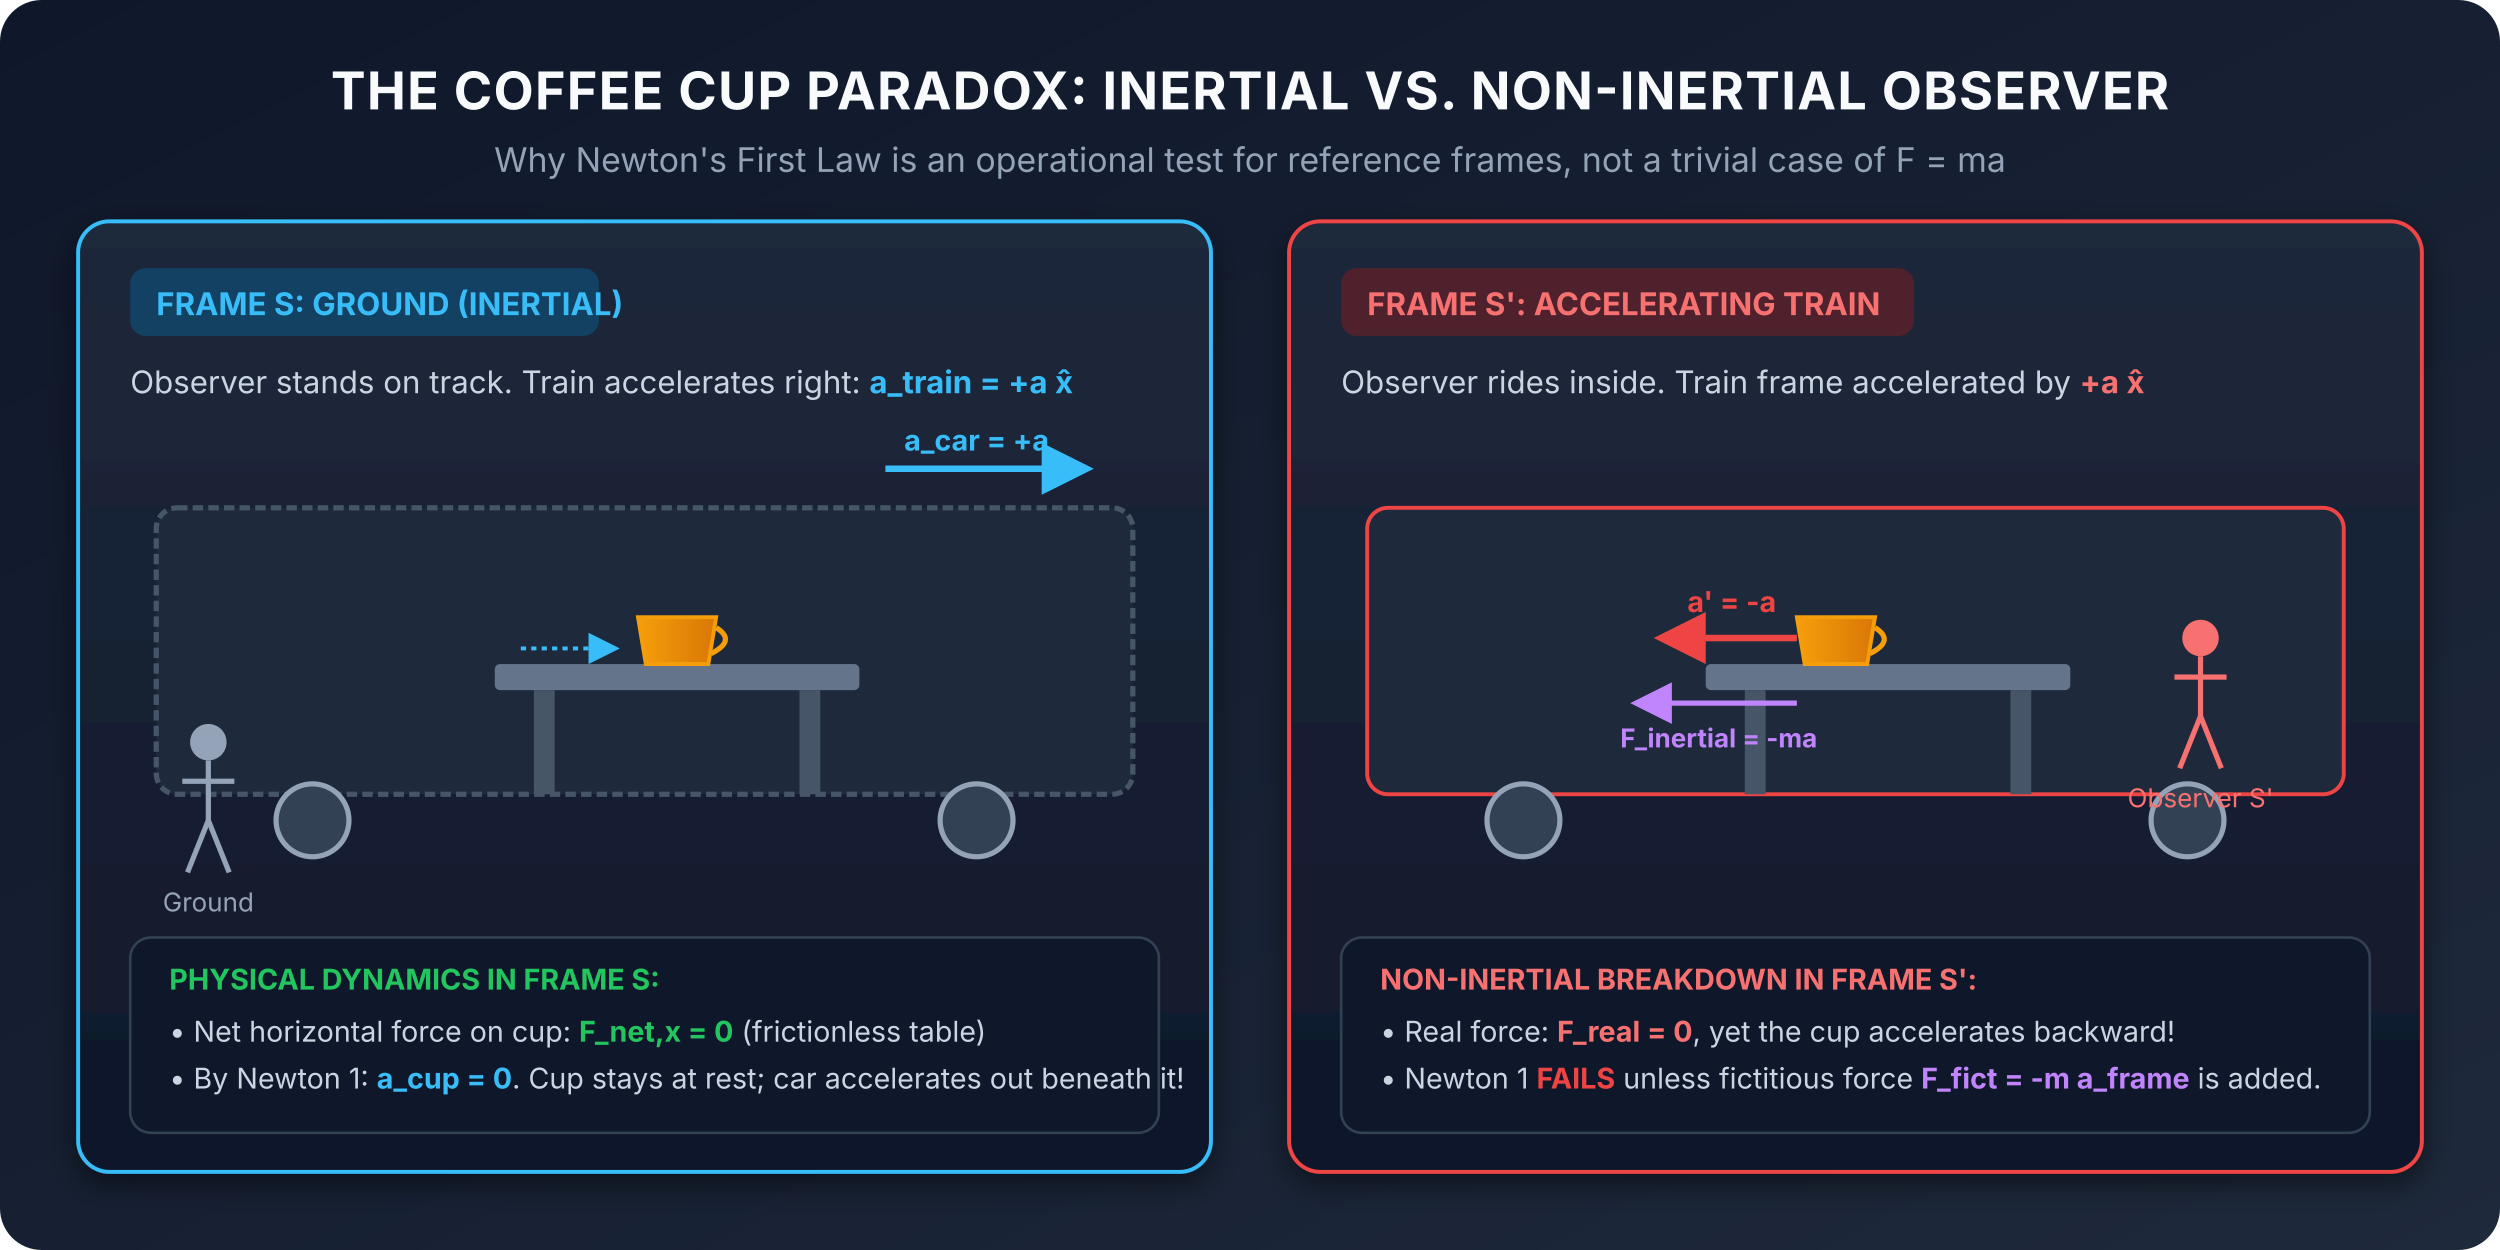
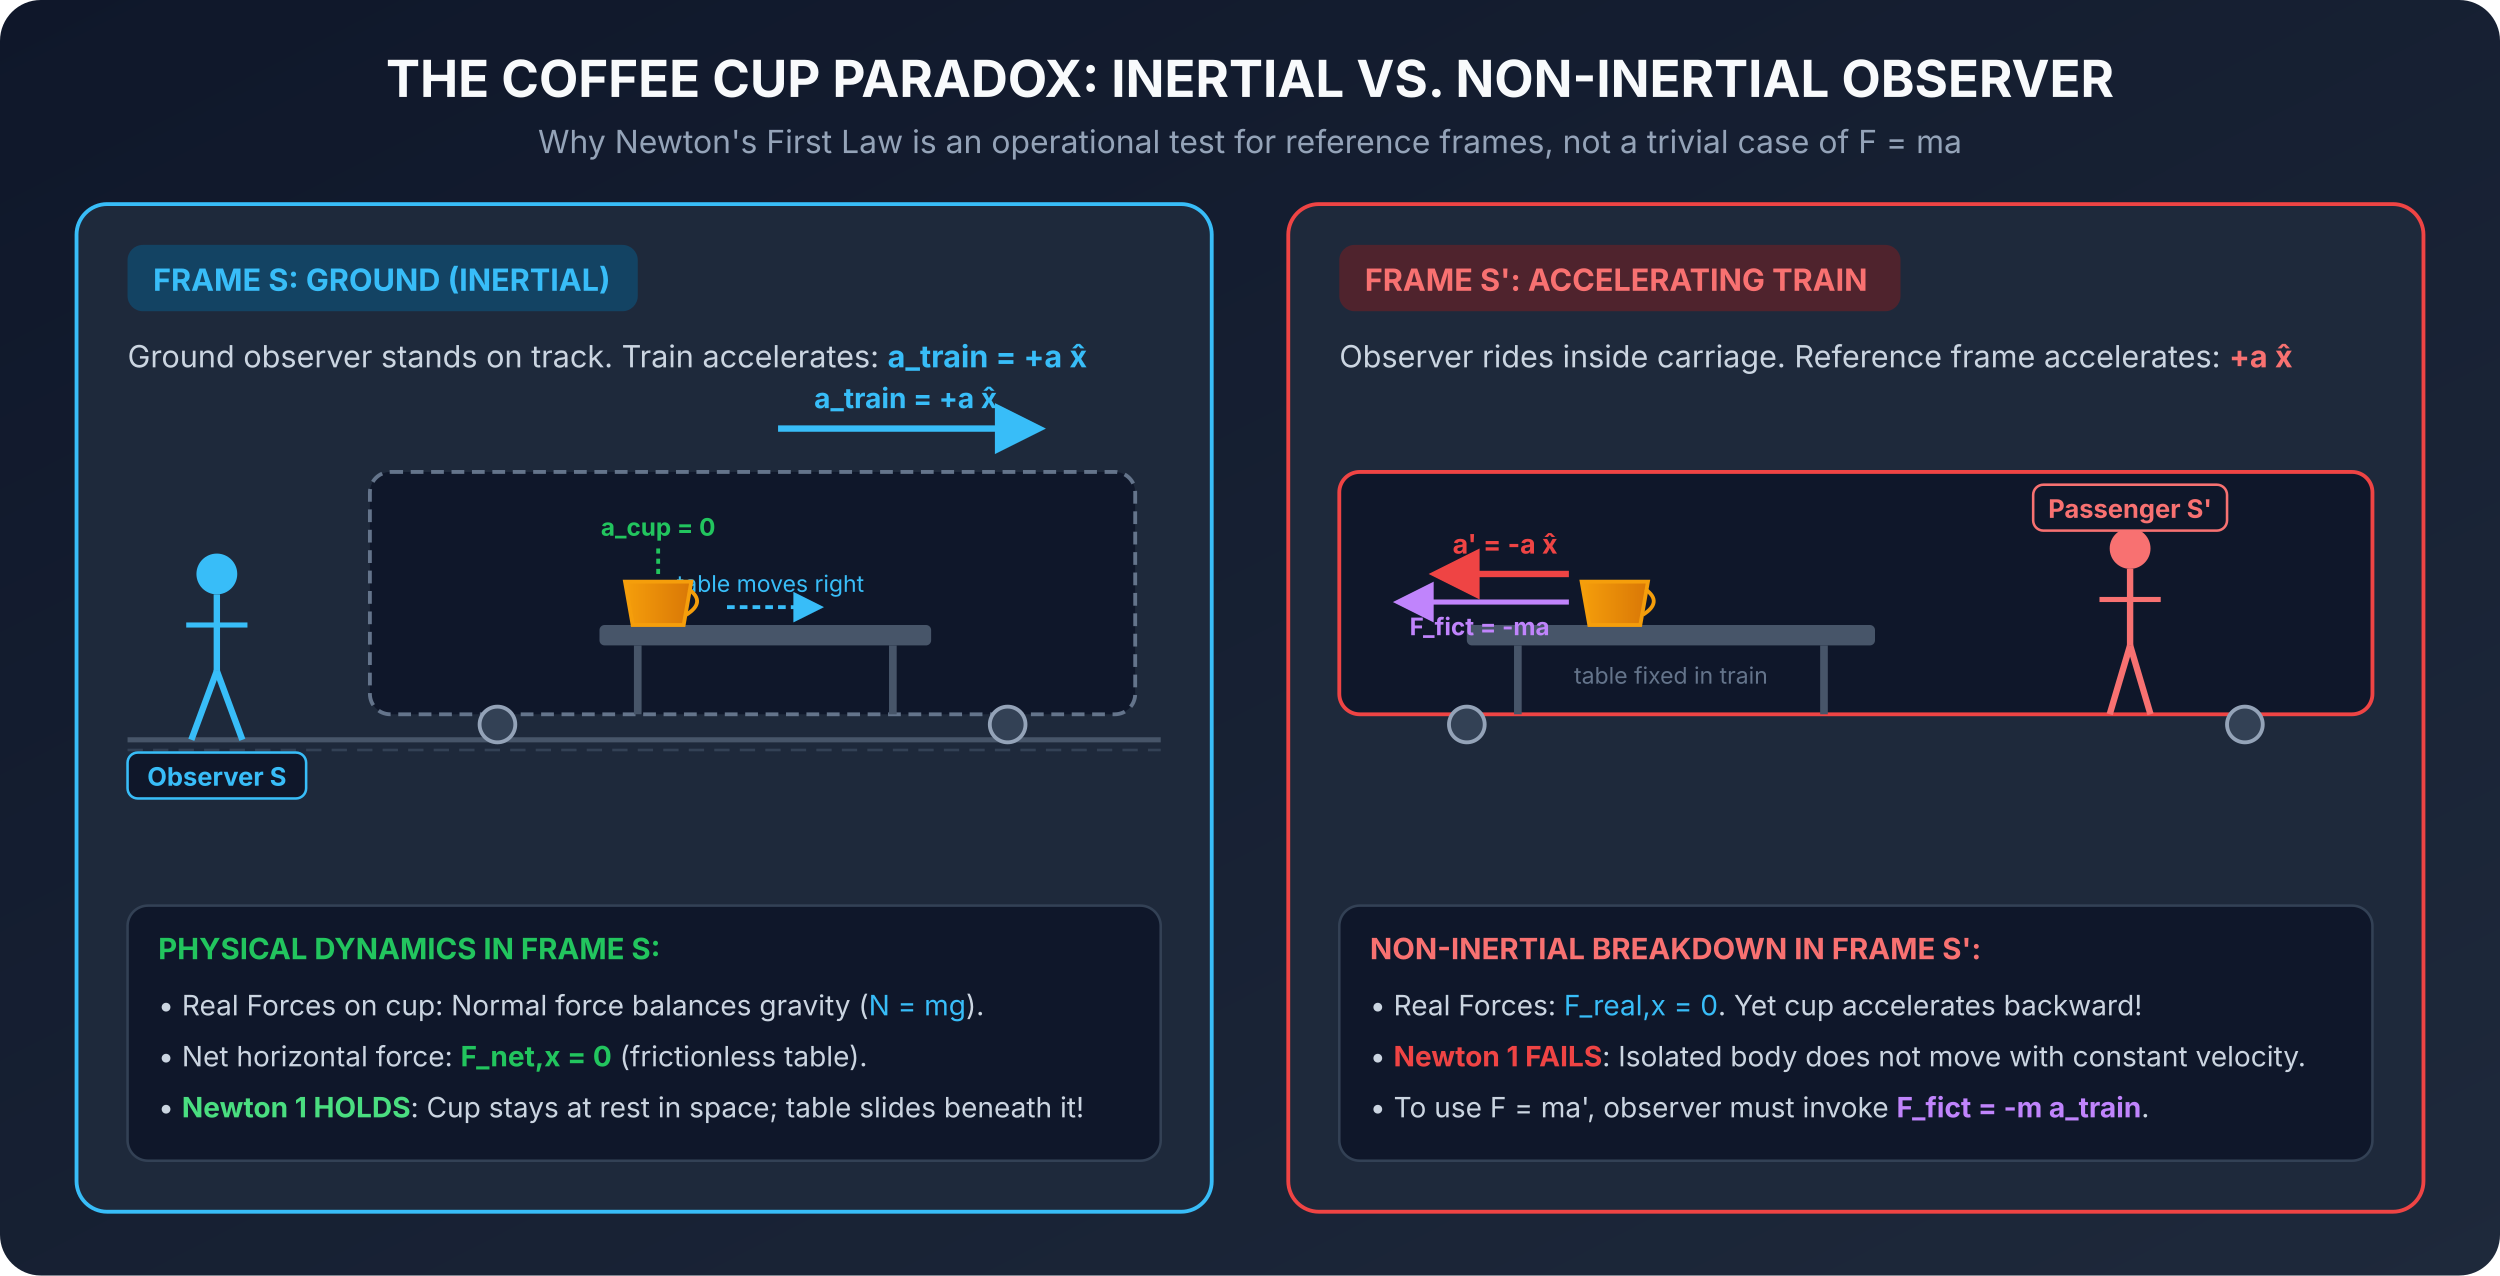
- <svg xmlns="http://www.w3.org/2000/svg" viewBox="0 0 960 480" width="100%" height="100%">
+ <svg xmlns="http://www.w3.org/2000/svg" viewBox="0 0 980 500" width="100%" height="100%">
  <defs>
-     <linearGradient id="bgGrad" x1="0%" y1="0%" x2="100%" y2="100%">
+     <linearGradient id="bgGradTrain" x1="0%" y1="0%" x2="100%" y2="100%">
      <stop offset="0%" stop-color="#0f172a" />
      <stop offset="100%" stop-color="#1e293b" />
    </linearGradient>
-     <linearGradient id="cardGrad1" x1="0%" y1="0%" x2="0%" y2="100%">
-       <stop offset="0%" stop-color="#1e293b" />
-       <stop offset="100%" stop-color="#0f172a" />
-     </linearGradient>
-     <linearGradient id="cupGrad" x1="0%" y1="0%" x2="100%" y2="0%">
+     <linearGradient id="cupGrad2" x1="0%" y1="0%" x2="100%" y2="0%">
      <stop offset="0%" stop-color="#f59e0b" />
      <stop offset="100%" stop-color="#d97706" />
    </linearGradient>
-     <marker id="arrowRed" markerWidth="8" markerHeight="8" refX="6" refY="4" orient="auto">
+     <marker id="arrowRed3" markerWidth="8" markerHeight="8" refX="6" refY="4" orient="auto">
      <path d="M 0 0 L 8 4 L 0 8 z" fill="#ef4444" />
    </marker>
-     <marker id="arrowBlue" markerWidth="8" markerHeight="8" refX="6" refY="4" orient="auto">
+     <marker id="arrowBlue3" markerWidth="8" markerHeight="8" refX="6" refY="4" orient="auto">
      <path d="M 0 0 L 8 4 L 0 8 z" fill="#38bdf8" />
    </marker>
-     <marker id="arrowGreen" markerWidth="8" markerHeight="8" refX="6" refY="4" orient="auto">
-       <path d="M 0 0 L 8 4 L 0 8 z" fill="#22c55e" />
-     </marker>
-     <marker id="arrowPurple" markerWidth="8" markerHeight="8" refX="6" refY="4" orient="auto">
+     <marker id="arrowPurple3" markerWidth="8" markerHeight="8" refX="6" refY="4" orient="auto">
      <path d="M 0 0 L 8 4 L 0 8 z" fill="#c084fc" />
    </marker>
-     <filter id="glow" x="-20%" y="-20%" width="140%" height="140%">
-       <feDropShadow dx="0" dy="4" stdDeviation="6" flood-color="#000" flood-opacity="0.5" />
-     </filter>
  </defs>
-   <rect width="960" height="480" rx="16" fill="url(#bgGrad)" />
-   <text x="480" y="42" font-family="system-ui, -apple-system, sans-serif" font-size="20" font-weight="700" fill="#f8fafc" text-anchor="middle" letter-spacing="0.5">
+   <rect width="980" height="500" rx="16" fill="url(#bgGradTrain)" />
+   <text x="490" y="38" font-family="system-ui, -apple-system, sans-serif" font-size="20" font-weight="700" fill="#f8fafc" text-anchor="middle">
    THE COFFEE CUP PARADOX: INERTIAL VS. NON-INERTIAL OBSERVER
  </text>
-   <text x="480" y="66" font-family="system-ui, -apple-system, sans-serif" font-size="13" fill="#94a3b8" text-anchor="middle">
+   <text x="490" y="60" font-family="system-ui, -apple-system, sans-serif" font-size="12.5" fill="#94a3b8" text-anchor="middle">
    Why Newton's First Law is an operational test for reference frames, not a trivial case of F = ma
  </text>
-   <g transform="translate(30, 85)">
-     <rect width="435" height="365" rx="12" fill="url(#cardGrad1)" stroke="#38bdf8" stroke-width="1.5" filter="url(#glow)" />
-     <rect x="20" y="18" width="180" height="26" rx="6" fill="#0369a1" fill-opacity="0.4" />
-     <text x="30" y="36" font-family="system-ui, -apple-system, sans-serif" font-size="12" font-weight="700" fill="#38bdf8">
+   <g transform="translate(30, 80)">
+     <rect width="445" height="395" rx="12" fill="#1e293b" stroke="#38bdf8" stroke-width="1.5" />
+     <rect x="20" y="16" width="200" height="26" rx="6" fill="#0369a1" fill-opacity="0.4" />
+     <text x="30" y="34" font-family="system-ui, -apple-system, sans-serif" font-size="12" font-weight="700" fill="#38bdf8">
      FRAME S: GROUND (INERTIAL)
    </text>
-     <text x="20" y="66" font-family="system-ui, -apple-system, sans-serif" font-size="12" fill="#cbd5e1">
-       Observer stands on track. Train accelerates right: <tspan fill="#38bdf8" font-weight="700">a_train = +a x̂</tspan>
+     <text x="20" y="64" font-family="system-ui, -apple-system, sans-serif" font-size="12" fill="#cbd5e1">
+       Ground observer stands on track. Train accelerates: <tspan fill="#38bdf8" font-weight="700">a_train = +a x̂</tspan>
    </text>
-     <g transform="translate(30, 80)">
-       <rect x="0" y="30" width="375" height="110" rx="8" fill="#1e293b" stroke="#475569" stroke-width="2" stroke-dasharray="4 2" />
-       <rect x="130" y="90" width="140" height="10" rx="2" fill="#64748b" />
-       <rect x="145" y="100" width="8" height="40" fill="#475569" />
-       <rect x="247" y="100" width="8" height="40" fill="#475569" />
-       <circle cx="60" cy="150" r="14" fill="#334155" stroke="#94a3b8" stroke-width="2" />
-       <circle cx="315" cy="150" r="14" fill="#334155" stroke="#94a3b8" stroke-width="2" />
-       <path d="M 185 72 L 188 90 L 212 90 L 215 72 Z" fill="url(#cupGrad)" stroke="#f59e0b" stroke-width="1.5" />
-       <path d="M 215 76 Q 223 81 213 86" fill="none" stroke="#f59e0b" stroke-width="2" />
-       <line x1="280" y1="15" x2="355" y2="15" stroke="#38bdf8" stroke-width="2.5" marker-end="url(#arrowBlue)" />
-       <text x="315" y="8" font-family="system-ui, -apple-system, sans-serif" font-size="11" font-weight="700" fill="#38bdf8" text-anchor="middle">a_car = +a</text>
-       <line x1="140" y1="84" x2="175" y2="84" stroke="#38bdf8" stroke-width="1.5" stroke-dasharray="2 2" marker-end="url(#arrowBlue)" />
-       <circle cx="20" cy="120" r="7" fill="#94a3b8" />
-       <line x1="20" y1="127" x2="20" y2="150" stroke="#94a3b8" stroke-width="2" />
-       <line x1="10" y1="135" x2="30" y2="135" stroke="#94a3b8" stroke-width="2" />
-       <line x1="20" y1="150" x2="12" y2="170" stroke="#94a3b8" stroke-width="2" />
-       <line x1="20" y1="150" x2="28" y2="170" stroke="#94a3b8" stroke-width="2" />
-       <text x="20" y="185" font-family="system-ui, -apple-system, sans-serif" font-size="10" fill="#94a3b8" text-anchor="middle">Ground</text>
+     <line x1="20" y1="210" x2="425" y2="210" stroke="#475569" stroke-width="2" />
+     <line x1="20" y1="214" x2="425" y2="214" stroke="#334155" stroke-width="1" stroke-dasharray="6 4" />
+     <g transform="translate(55, 145)">
+       <circle cx="0" cy="0" r="8" fill="#38bdf8" />
+       <line x1="0" y1="8" x2="0" y2="38" stroke="#38bdf8" stroke-width="2.5" />
+       <line x1="-12" y1="20" x2="12" y2="20" stroke="#38bdf8" stroke-width="2" />
+       <line x1="0" y1="38" x2="-10" y2="65" stroke="#38bdf8" stroke-width="2.5" />
+       <line x1="0" y1="38" x2="10" y2="65" stroke="#38bdf8" stroke-width="2.5" />
+       <rect x="-35" y="70" width="70" height="18" rx="4" fill="#0f172a" stroke="#38bdf8" stroke-width="1" />
+       <text x="0" y="83" font-family="system-ui, -apple-system, sans-serif" font-size="10" font-weight="700" fill="#38bdf8" text-anchor="middle">Observer S</text>
    </g>
-     <rect x="20" y="275" width="395" height="75" rx="8" fill="#0f172a" stroke="#334155" stroke-width="1" />
-     <text x="35" y="295" font-family="system-ui, -apple-system, sans-serif" font-size="11" font-weight="700" fill="#22c55e">
+     <g transform="translate(115, 0)">
+       <line x1="160" y1="88" x2="260" y2="88" stroke="#38bdf8" stroke-width="2.5" marker-end="url(#arrowBlue3)" />
+       <text x="210" y="80" font-family="system-ui, -apple-system, sans-serif" font-size="11" font-weight="700" fill="#38bdf8" text-anchor="middle">a_train = +a x̂</text>
+       <rect x="0" y="105" width="300" height="95" rx="8" fill="#0f172a" stroke="#64748b" stroke-width="1.5" stroke-dasharray="5 3" />
+       <circle cx="50" cy="204" r="7" fill="#334155" stroke="#94a3b8" stroke-width="1.5" />
+       <circle cx="250" cy="204" r="7" fill="#334155" stroke="#94a3b8" stroke-width="1.5" />
+       <rect x="90" y="165" width="130" height="8" rx="2" fill="#475569" />
+       <line x1="105" y1="173" x2="105" y2="200" stroke="#475569" stroke-width="3" />
+       <line x1="205" y1="173" x2="205" y2="200" stroke="#475569" stroke-width="3" />
+       <line x1="140" y1="158" x2="175" y2="158" stroke="#38bdf8" stroke-width="1.5" stroke-dasharray="3 2" marker-end="url(#arrowBlue3)" />
+       <text x="157" y="152" font-family="system-ui, -apple-system, sans-serif" font-size="9" fill="#38bdf8" text-anchor="middle">table moves right</text>
+       <path d="M 100 148 L 103 165 L 123 165 L 126 148 Z" fill="url(#cupGrad2)" stroke="#f59e0b" stroke-width="1.5" />
+       <path d="M 125 151 Q 132 156 124 161" fill="none" stroke="#f59e0b" stroke-width="1.5" />
+       <line x1="113" y1="135" x2="113" y2="146" stroke="#22c55e" stroke-width="1.5" stroke-dasharray="2 2" />
+       <text x="113" y="130" font-family="system-ui, -apple-system, sans-serif" font-size="9.5" font-weight="700" fill="#22c55e" text-anchor="middle">a_cup = 0</text>
+     </g>
+     <rect x="20" y="275" width="405" height="100" rx="8" fill="#0f172a" stroke="#334155" stroke-width="1" />
+     <text x="32" y="296" font-family="system-ui, -apple-system, sans-serif" font-size="11.5" font-weight="700" fill="#22c55e">
      PHYSICAL DYNAMICS IN FRAME S:
    </text>
-     <text x="35" y="315" font-family="system-ui, -apple-system, sans-serif" font-size="11" fill="#cbd5e1">
-       • Net horizontal force on cup: <tspan fill="#22c55e" font-weight="700">F_net,x = 0</tspan> (frictionless table)
+     <text x="32" y="318" font-family="system-ui, -apple-system, sans-serif" font-size="11" fill="#cbd5e1">
+       • Real Forces on cup: Normal force balances gravity (<tspan fill="#38bdf8">N = mg</tspan>).
    </text>
-     <text x="35" y="333" font-family="system-ui, -apple-system, sans-serif" font-size="11" fill="#cbd5e1">
-       • By Newton 1: <tspan fill="#38bdf8" font-weight="700">a_cup = 0</tspan>. Cup stays at rest; car accelerates out beneath it!
+     <text x="32" y="338" font-family="system-ui, -apple-system, sans-serif" font-size="11" fill="#cbd5e1">
+       • Net horizontal force: <tspan fill="#22c55e" font-weight="700">F_net,x = 0</tspan> (frictionless table).
+     </text>
+     <text x="32" y="358" font-family="system-ui, -apple-system, sans-serif" font-size="11" fill="#cbd5e1">
+       • <tspan fill="#4ade80" font-weight="700">Newton 1 HOLDS</tspan>: Cup stays at rest in space; table slides beneath it!
    </text>
  </g>
-   <g transform="translate(495, 85)">
-     <rect width="435" height="365" rx="12" fill="url(#cardGrad1)" stroke="#ef4444" stroke-width="1.5" filter="url(#glow)" />
-     <rect x="20" y="18" width="220" height="26" rx="6" fill="#991b1b" fill-opacity="0.4" />
-     <text x="30" y="36" font-family="system-ui, -apple-system, sans-serif" font-size="12" font-weight="700" fill="#f87171">
+   <g transform="translate(505, 80)">
+     <rect width="445" height="395" rx="12" fill="#1e293b" stroke="#ef4444" stroke-width="1.5" />
+     <rect x="20" y="16" width="220" height="26" rx="6" fill="#991b1b" fill-opacity="0.4" />
+     <text x="30" y="34" font-family="system-ui, -apple-system, sans-serif" font-size="12" font-weight="700" fill="#f87171">
      FRAME S': ACCELERATING TRAIN
    </text>
-     <text x="20" y="66" font-family="system-ui, -apple-system, sans-serif" font-size="12" fill="#cbd5e1">
-       Observer rides inside. Train frame accelerated by <tspan fill="#f87171" font-weight="700">+a x̂</tspan>
+     <text x="20" y="64" font-family="system-ui, -apple-system, sans-serif" font-size="12" fill="#cbd5e1">
+       Observer rides inside carriage. Reference frame accelerates: <tspan fill="#f87171" font-weight="700">+a x̂</tspan>
    </text>
-     <g transform="translate(30, 80)">
-       <rect x="0" y="30" width="375" height="110" rx="8" fill="#1e293b" stroke="#ef4444" stroke-width="1.5" />
-       <rect x="130" y="90" width="140" height="10" rx="2" fill="#64748b" />
-       <rect x="145" y="100" width="8" height="40" fill="#475569" />
-       <rect x="247" y="100" width="8" height="40" fill="#475569" />
-       <circle cx="60" cy="150" r="14" fill="#334155" stroke="#94a3b8" stroke-width="2" />
-       <circle cx="315" cy="150" r="14" fill="#334155" stroke="#94a3b8" stroke-width="2" />
-       <path d="M 165 72 L 168 90 L 192 90 L 195 72 Z" fill="url(#cupGrad)" stroke="#f59e0b" stroke-width="1.5" />
-       <path d="M 195 76 Q 203 81 193 86" fill="none" stroke="#f59e0b" stroke-width="2" />
-       <line x1="165" y1="80" x2="115" y2="80" stroke="#ef4444" stroke-width="2.5" marker-end="url(#arrowRed)" />
-       <text x="140" y="70" font-family="system-ui, -apple-system, sans-serif" font-size="11" font-weight="700" fill="#ef4444" text-anchor="middle">a' = -a</text>
-       <line x1="165" y1="105" x2="105" y2="105" stroke="#c084fc" stroke-width="2" marker-end="url(#arrowPurple)" />
-       <text x="135" y="122" font-family="system-ui, -apple-system, sans-serif" font-size="10" font-weight="700" fill="#c084fc" text-anchor="middle">F_inertial = -ma</text>
-       <circle cx="320" cy="80" r="7" fill="#f87171" />
-       <line x1="320" y1="87" x2="320" y2="110" stroke="#f87171" stroke-width="2" />
-       <line x1="310" y1="95" x2="330" y2="95" stroke="#f87171" stroke-width="2" />
-       <line x1="320" y1="110" x2="312" y2="130" stroke="#f87171" stroke-width="2" />
-       <line x1="320" y1="110" x2="328" y2="130" stroke="#f87171" stroke-width="2" />
-       <text x="320" y="145" font-family="system-ui, -apple-system, sans-serif" font-size="10" fill="#f87171" text-anchor="middle">Observer S'</text>
+     <rect x="20" y="105" width="405" height="95" rx="8" fill="#0f172a" stroke="#ef4444" stroke-width="1.5" />
+     <circle cx="70" cy="204" r="7" fill="#334155" stroke="#94a3b8" stroke-width="1.5" />
+     <circle cx="375" cy="204" r="7" fill="#334155" stroke="#94a3b8" stroke-width="1.5" />
+     <rect x="70" y="165" width="160" height="8" rx="2" fill="#475569" />
+     <line x1="90" y1="173" x2="90" y2="200" stroke="#475569" stroke-width="3" />
+     <line x1="210" y1="173" x2="210" y2="200" stroke="#475569" stroke-width="3" />
+     <text x="150" y="188" font-family="system-ui, -apple-system, sans-serif" font-size="9" fill="#64748b" text-anchor="middle">table fixed in train</text>
+     <path d="M 115 148 L 118 165 L 138 165 L 141 148 Z" fill="url(#cupGrad2)" stroke="#f59e0b" stroke-width="1.5" />
+     <path d="M 140 151 Q 147 156 139 161" fill="none" stroke="#f59e0b" stroke-width="1.5" />
+     <line x1="110" y1="145" x2="60" y2="145" stroke="#ef4444" stroke-width="2.5" marker-end="url(#arrowRed3)" />
+     <text x="85" y="137" font-family="system-ui, -apple-system, sans-serif" font-size="10.5" font-weight="700" fill="#ef4444" text-anchor="middle">a' = -a x̂</text>
+     <line x1="110" y1="156" x2="45" y2="156" stroke="#c084fc" stroke-width="2" marker-end="url(#arrowPurple3)" />
+     <text x="75" y="169" font-family="system-ui, -apple-system, sans-serif" font-size="9.5" font-weight="700" fill="#c084fc" text-anchor="middle">F_fict = -ma</text>
+     <g transform="translate(330, 135)">
+       <circle cx="0" cy="0" r="8" fill="#f87171" />
+       <line x1="0" y1="8" x2="0" y2="38" stroke="#f87171" stroke-width="2.5" />
+       <line x1="-12" y1="20" x2="12" y2="20" stroke="#f87171" stroke-width="2" />
+       <line x1="0" y1="38" x2="-8" y2="65" stroke="#f87171" stroke-width="2.5" />
+       <line x1="0" y1="38" x2="8" y2="65" stroke="#f87171" stroke-width="2.5" />
+       <rect x="-38" y="-25" width="76" height="18" rx="4" fill="#0f172a" stroke="#f87171" stroke-width="1" />
+       <text x="0" y="-12" font-family="system-ui, -apple-system, sans-serif" font-size="10" font-weight="700" fill="#f87171" text-anchor="middle">Passenger S'</text>
    </g>
-     <rect x="20" y="275" width="395" height="75" rx="8" fill="#0f172a" stroke="#334155" stroke-width="1" />
-     <text x="35" y="295" font-family="system-ui, -apple-system, sans-serif" font-size="11" font-weight="700" fill="#f87171">
+     <rect x="20" y="275" width="405" height="100" rx="8" fill="#0f172a" stroke="#334155" stroke-width="1" />
+     <text x="32" y="296" font-family="system-ui, -apple-system, sans-serif" font-size="11.5" font-weight="700" fill="#f87171">
      NON-INERTIAL BREAKDOWN IN FRAME S':
    </text>
-     <text x="35" y="315" font-family="system-ui, -apple-system, sans-serif" font-size="11" fill="#cbd5e1">
-       • Real force: <tspan fill="#f87171" font-weight="700">F_real = 0</tspan>, yet the cup accelerates backward!
+     <text x="32" y="318" font-family="system-ui, -apple-system, sans-serif" font-size="11" fill="#cbd5e1">
+       • Real Forces: <tspan fill="#38bdf8">F_real,x = 0</tspan>. Yet cup accelerates backward!
    </text>
-     <text x="35" y="333" font-family="system-ui, -apple-system, sans-serif" font-size="11" fill="#cbd5e1">
-       • Newton 1 <tspan fill="#ef4444" font-weight="700">FAILS</tspan> unless fictitious force <tspan fill="#c084fc" font-weight="700">F_fict = -m a_frame</tspan> is added.
+     <text x="32" y="338" font-family="system-ui, -apple-system, sans-serif" font-size="11" fill="#cbd5e1">
+       • <tspan fill="#ef4444" font-weight="700">Newton 1 FAILS</tspan>: Isolated body does not move with constant velocity.
+     </text>
+     <text x="32" y="358" font-family="system-ui, -apple-system, sans-serif" font-size="11" fill="#cbd5e1">
+       • To use F = ma', observer must invoke <tspan fill="#c084fc" font-weight="700">F_fict = -m a_train</tspan>.
    </text>
  </g>
</svg>
